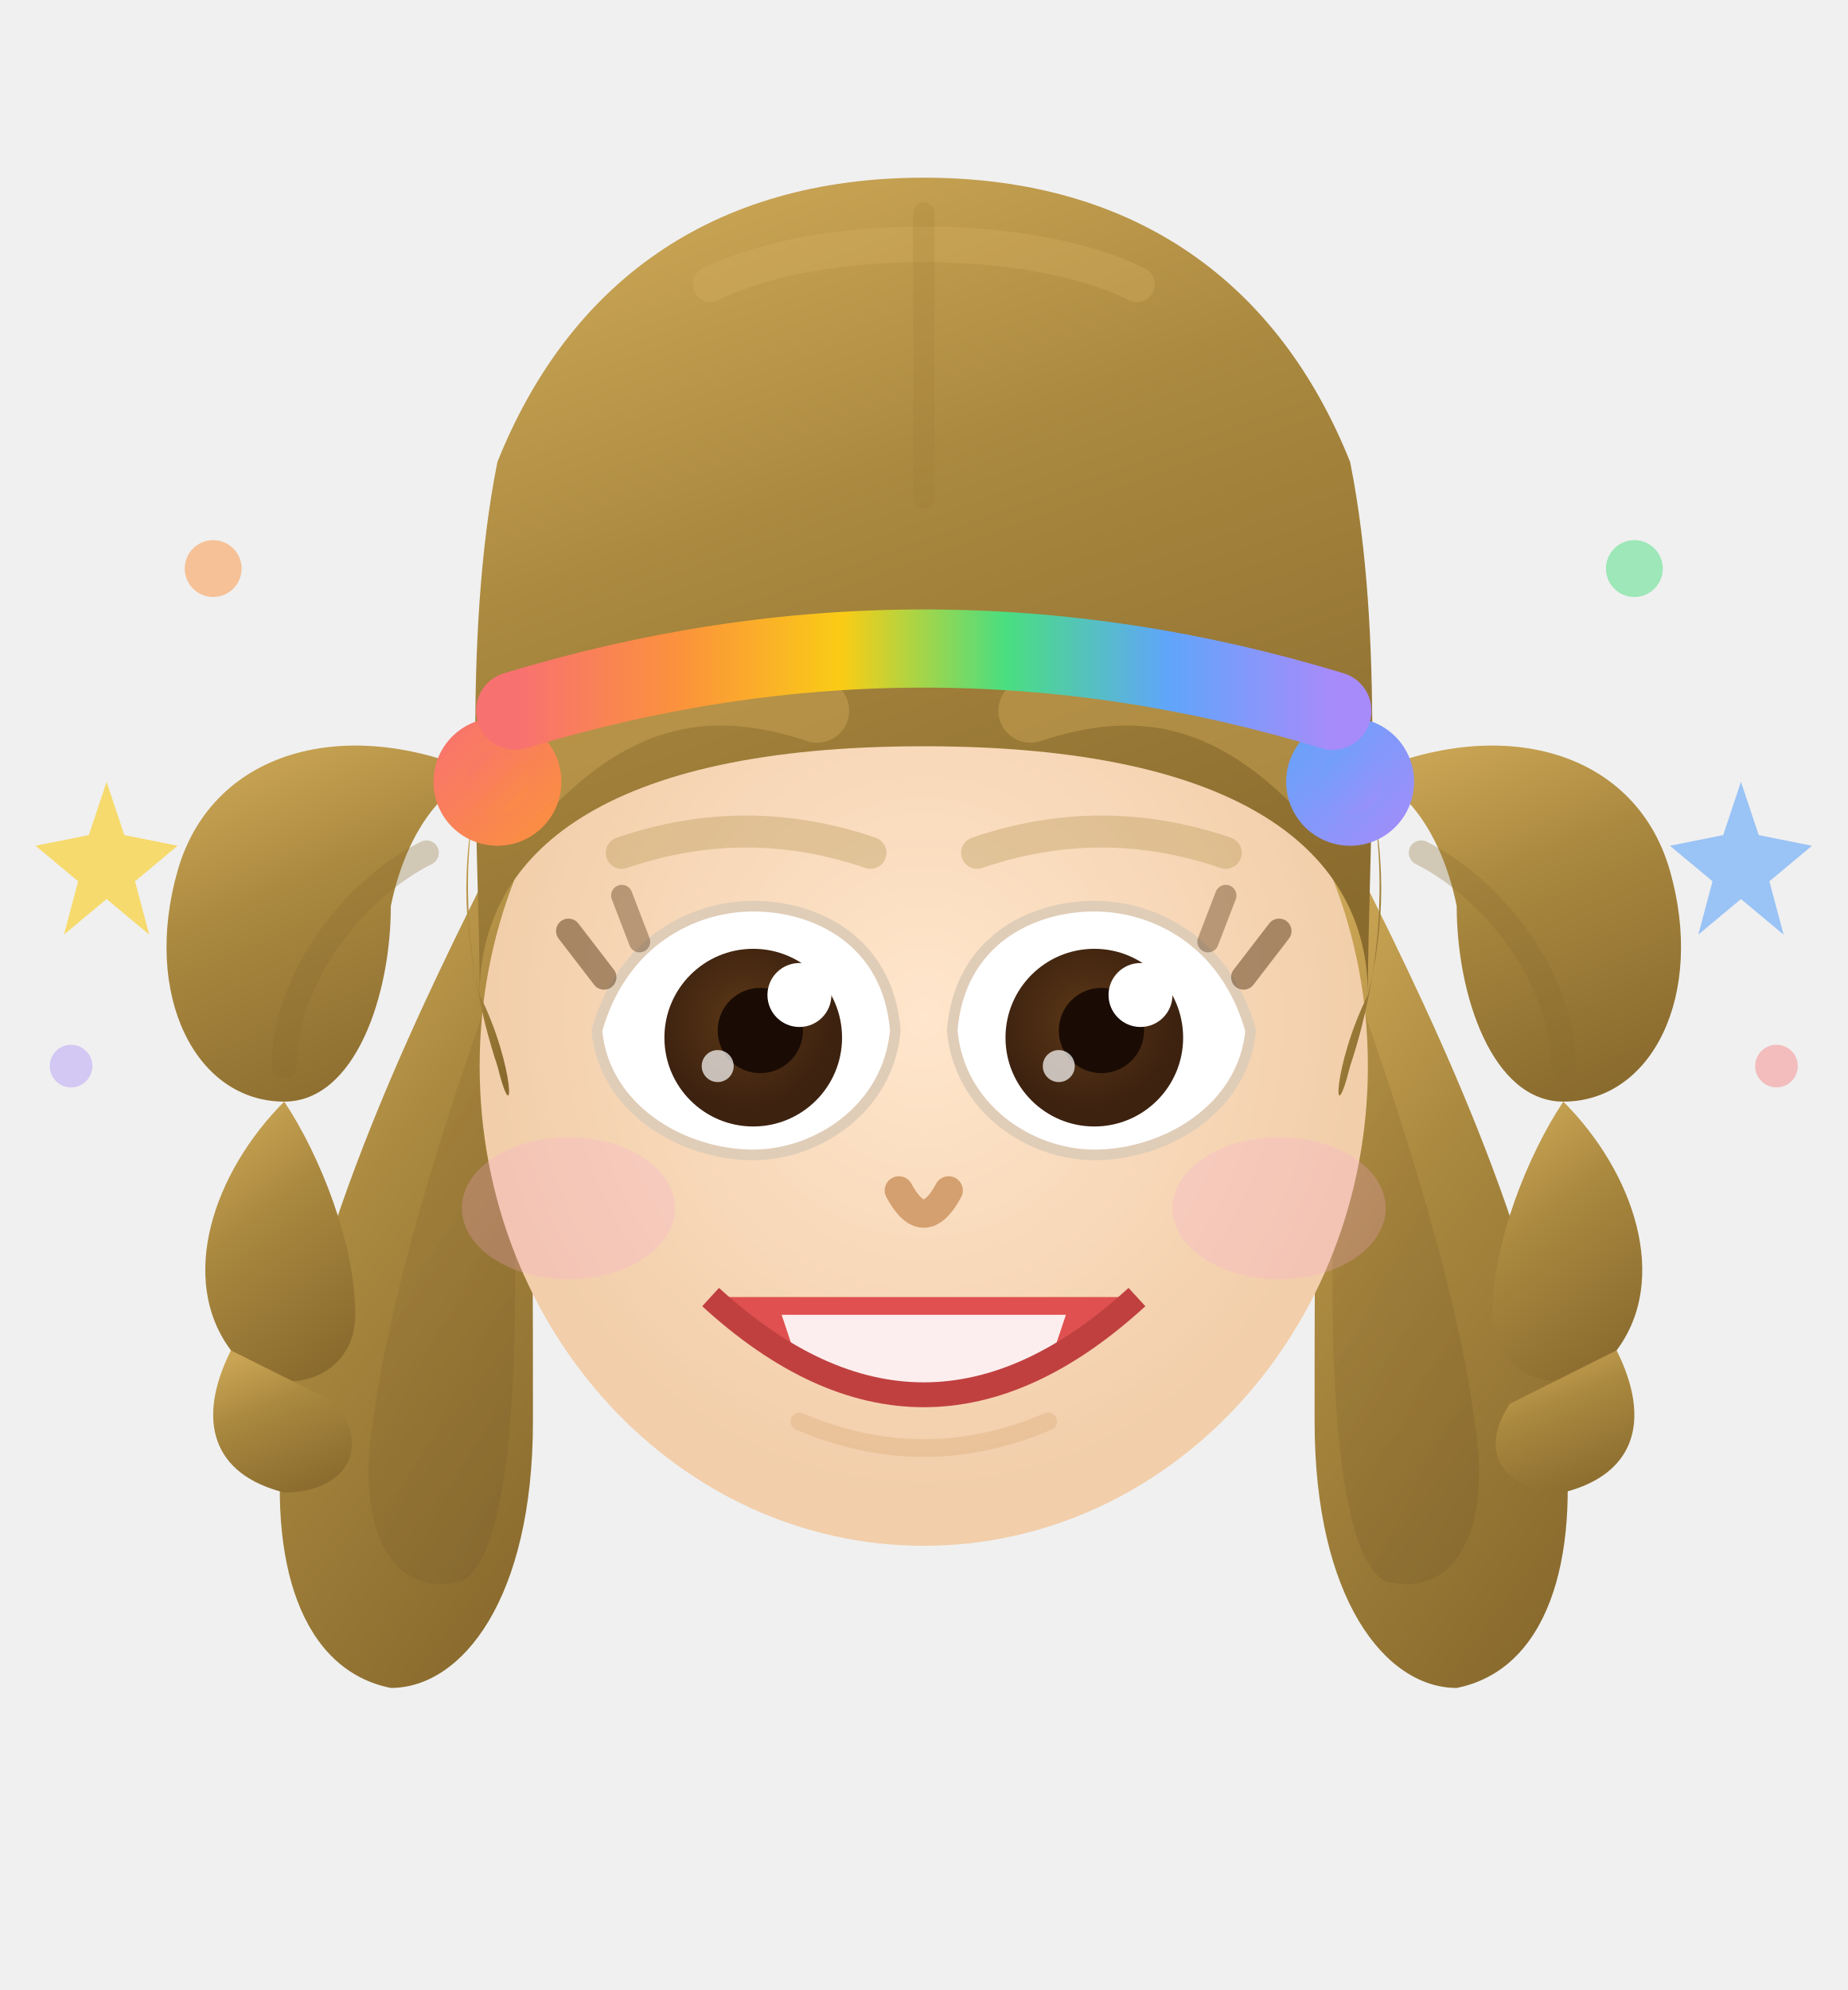
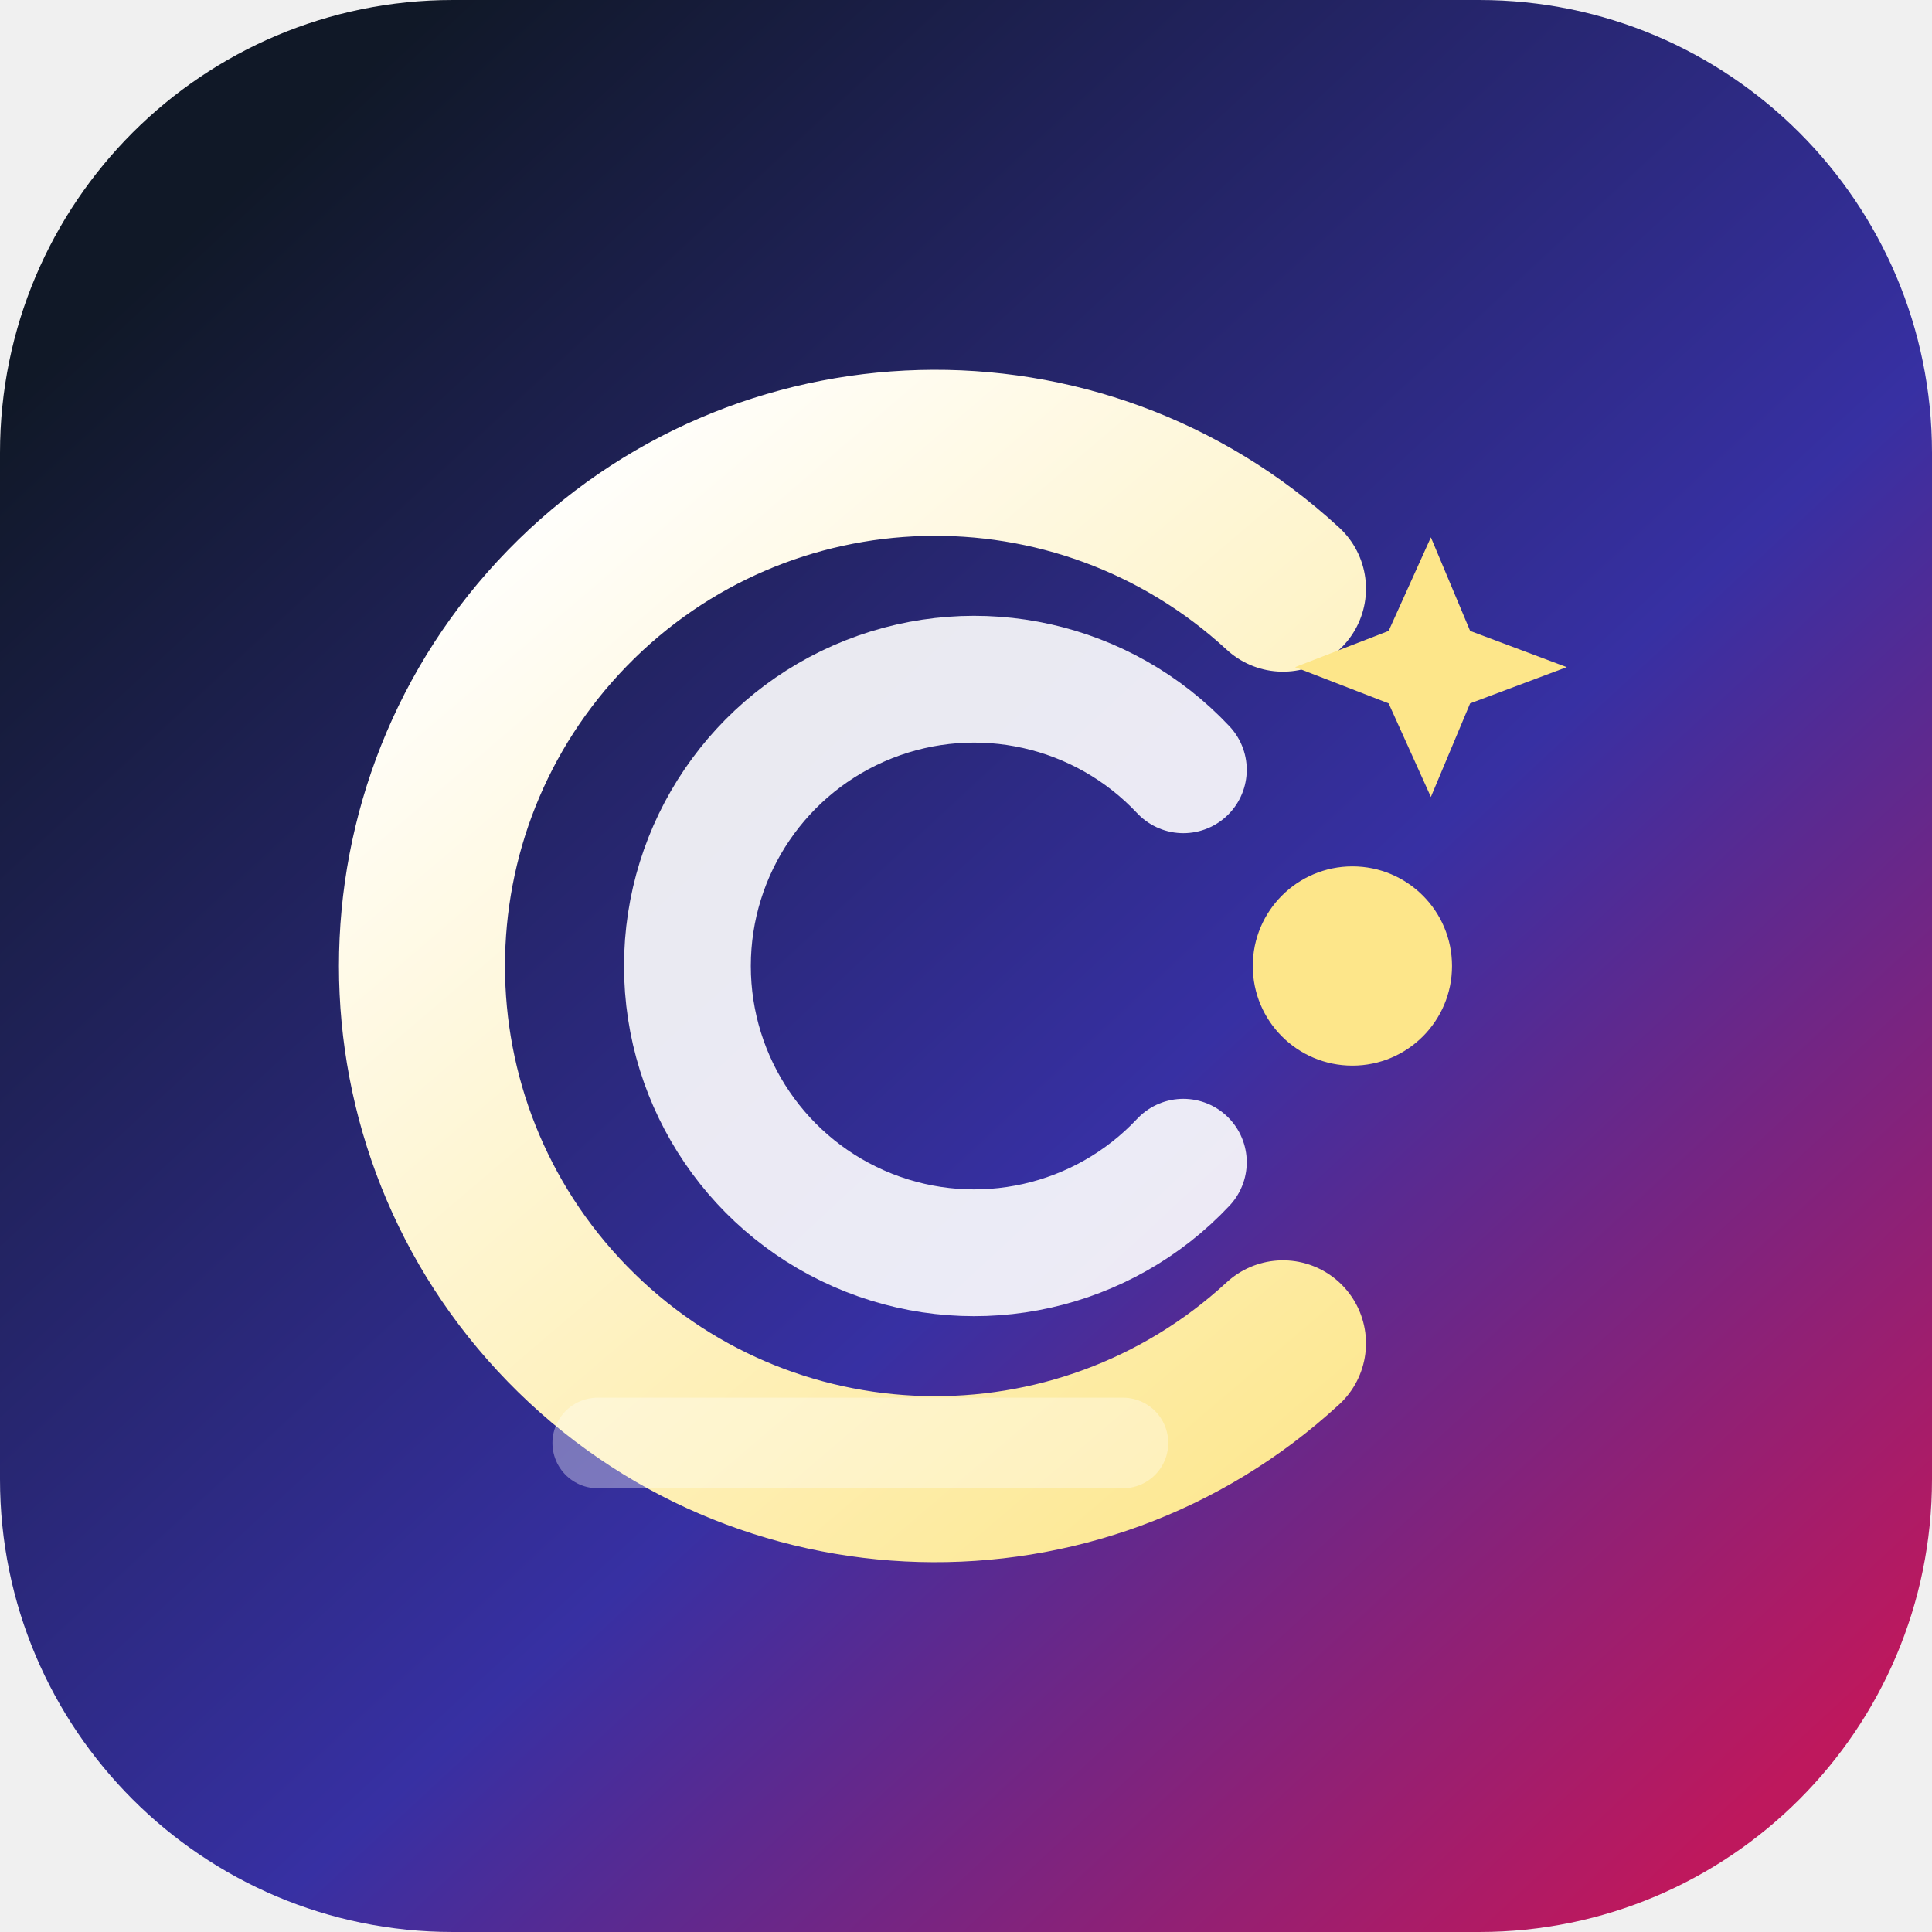
- <svg xmlns="http://www.w3.org/2000/svg" viewBox="0 0 52 56" fill="none" role="img" aria-label="Cleo's Club">
+ <svg xmlns="http://www.w3.org/2000/svg" width="64" height="64" viewBox="0 0 64 64" role="img" aria-label="Cleo's Club">
  <defs>
-     <linearGradient id="cleo-hair" x1="30%" y1="0%" x2="70%" y2="100%">
-       <stop offset="0%" stop-color="#c9a454" />
-       <stop offset="40%" stop-color="#a8873e" />
-       <stop offset="100%" stop-color="#8a6b2e" />
+     <linearGradient id="cleo-bg" x1="8" y1="6" x2="58" y2="60" gradientUnits="userSpaceOnUse">
+       <stop offset="0" stop-color="#101827" />
+       <stop offset="0.58" stop-color="#3730a3" />
+       <stop offset="1" stop-color="#be185d" />
    </linearGradient>
-     <linearGradient id="cleo-hair-shadow" x1="30%" y1="0%" x2="70%" y2="100%">
-       <stop offset="0%" stop-color="#9a7832" />
-       <stop offset="100%" stop-color="#7a5e2e" />
+     <linearGradient id="cleo-ring" x1="18" y1="15" x2="47" y2="49" gradientUnits="userSpaceOnUse">
+       <stop offset="0" stop-color="#ffffff" />
+       <stop offset="1" stop-color="#fde68a" />
    </linearGradient>
-     <radialGradient id="cleo-skin" cx="50%" cy="45%" r="50%">
-       <stop offset="0%" stop-color="#ffe6cc" />
-       <stop offset="100%" stop-color="#f2ceaa" />
-     </radialGradient>
-     <linearGradient id="cleo-band" x1="0%" y1="0%" x2="100%" y2="0%">
-       <stop offset="0%" stop-color="#f87171" />
-       <stop offset="20%" stop-color="#fb923c" />
-       <stop offset="40%" stop-color="#facc15" />
-       <stop offset="60%" stop-color="#4ade80" />
-       <stop offset="80%" stop-color="#60a5fa" />
-       <stop offset="100%" stop-color="#a78bfa" />
-     </linearGradient>
-     <linearGradient id="cleo-tie-l" x1="0%" y1="0%" x2="100%" y2="100%">
-       <stop offset="0%" stop-color="#f87171" />
-       <stop offset="100%" stop-color="#fb923c" />
-     </linearGradient>
-     <linearGradient id="cleo-tie-r" x1="0%" y1="0%" x2="100%" y2="100%">
-       <stop offset="0%" stop-color="#60a5fa" />
-       <stop offset="100%" stop-color="#a78bfa" />
-     </linearGradient>
-     <radialGradient id="cleo-iris" cx="45%" cy="40%" r="50%">
-       <stop offset="0%" stop-color="#5c3816" />
-       <stop offset="100%" stop-color="#3d2210" />
-     </radialGradient>
  </defs>
-   <path d="M14 24 C12 28, 9 34, 8 40 C7.5 44, 8.5 47, 11 47.5 C13 47.5, 15 45, 15 40 C15 34, 15 28, 14.5 24Z" fill="url(#cleo-hair)" />
-   <path d="M14.5 26 C13 30, 11 36, 10.5 40 C10 43, 11 45, 13 44.5 C14 44, 14.5 41, 14.5 36Z" fill="url(#cleo-hair-shadow)" opacity="0.35" />
-   <path d="M38 24 C40 28, 43 34, 44 40 C44.5 44, 43.5 47, 41 47.5 C39 47.5, 37 45, 37 40 C37 34, 37 28, 37.5 24Z" fill="url(#cleo-hair)" />
-   <path d="M37.5 26 C39 30, 41 36, 41.5 40 C42 43, 41 45, 39 44.5 C38 44, 37.5 41, 37.5 36Z" fill="url(#cleo-hair-shadow)" opacity="0.35" />
-   <ellipse cx="26" cy="30" rx="12.5" ry="13.5" fill="url(#cleo-skin)" />
-   <path d="M13.5 28 C13.5 24, 13 18, 14 13 C16 8, 20 5, 26 5 C32 5, 36 8, 38 13 C39 18, 38.5 24, 38.5 28 C38.5 24, 35 21, 26 21 C17 21, 13.5 24, 13.5 28Z" fill="url(#cleo-hair)" />
-   <path d="M13.5 28 C13 26, 13 24, 13.5 22 C13 24, 13 27, 14 30 C14.5 32, 14.5 30, 13.5 28Z" fill="url(#cleo-hair)" />
-   <path d="M38.5 28 C39 26, 39 24, 38.5 22 C39 24, 39 27, 38 30 C37.5 32, 37.5 30, 38.5 28Z" fill="url(#cleo-hair)" />
-   <path d="M20 8 C23 6.5, 29 6.5, 32 8" fill="none" stroke="#d4b060" stroke-width="1" stroke-linecap="round" opacity="0.35" />
-   <path d="M15 22 C17.5 19.5, 20 19, 23 20" fill="none" stroke="#c9a454" stroke-width="1.8" stroke-linecap="round" opacity="0.5" />
-   <path d="M29 20 C32 19, 34.5 19.5, 37 22" fill="none" stroke="#c9a454" stroke-width="1.8" stroke-linecap="round" opacity="0.5" />
-   <path d="M26 6 C26 8, 26 11, 26 14" fill="none" stroke="#9a7832" stroke-width="0.6" stroke-linecap="round" opacity="0.2" />
-   <path d="M14 22 C10 20, 6 21, 5 24.5 C4 28, 5.5 31, 8 31 C10 31, 11 28, 11 25.5 C11.5 23, 13 21.5, 14 22Z" fill="url(#cleo-hair)" />
-   <path d="M8 31 C6 33, 5 36, 6.5 38 C7.5 39.5, 10 39, 10 37 C10 35, 9 32.5, 8 31Z" fill="url(#cleo-hair)" />
-   <path d="M6.5 38 C5.5 40, 6 41.5, 8 42 C9.5 42, 10.5 41, 9.5 39.5" fill="url(#cleo-hair)" />
-   <path d="M12 24 C10 25, 8 27.5, 8 30" fill="none" stroke="#8a6b2e" stroke-width="0.7" stroke-linecap="round" opacity="0.3" />
-   <path d="M38 22 C42 20, 46 21, 47 24.5 C48 28, 46.5 31, 44 31 C42 31, 41 28, 41 25.5 C40.5 23, 39 21.5, 38 22Z" fill="url(#cleo-hair)" />
-   <path d="M44 31 C46 33, 47 36, 45.5 38 C44.5 39.5, 42 39, 42 37 C42 35, 43 32.5, 44 31Z" fill="url(#cleo-hair)" />
-   <path d="M45.5 38 C46.5 40, 46 41.5, 44 42 C42.5 42, 41.5 41, 42.5 39.5" fill="url(#cleo-hair)" />
-   <path d="M40 24 C42 25, 44 27.5, 44 30" fill="none" stroke="#8a6b2e" stroke-width="0.7" stroke-linecap="round" opacity="0.3" />
-   <circle cx="14" cy="22" r="1.8" fill="url(#cleo-tie-l)" />
-   <circle cx="14" cy="22" r="0.9" fill="url(#cleo-tie-l)" opacity="0.5" />
-   <circle cx="38" cy="22" r="1.8" fill="url(#cleo-tie-r)" />
-   <circle cx="38" cy="22" r="0.9" fill="url(#cleo-tie-r)" opacity="0.5" />
-   <path d="M14.5 20 Q26 16.5 37.5 20" fill="none" stroke="url(#cleo-band)" stroke-width="2.2" stroke-linecap="round" />
-   <path d="M16.8 29 C17.5 26.5, 19.5 25.5, 21.2 25.5 C23 25.5, 25 26.5, 25.2 29 C25 31.2, 23 32.5, 21.2 32.5 C19.2 32.5, 17 31.2, 16.8 29Z" fill="white" />
-   <path d="M16.8 29 C17.5 26.5, 19.5 25.5, 21.2 25.5 C23 25.5, 25 26.5, 25.2 29 C25 31.2, 23 32.5, 21.2 32.5 C19.2 32.5, 17 31.2, 16.8 29Z" fill="none" stroke="#e0cdb8" stroke-width="0.3" />
-   <circle cx="21.2" cy="29.2" r="2.5" fill="url(#cleo-iris)" />
-   <circle cx="21.4" cy="29" r="1.2" fill="#1a0c04" />
-   <circle cx="22.5" cy="28" r="0.9" fill="white" />
-   <circle cx="20.2" cy="30" r="0.45" fill="white" opacity="0.7" />
-   <path d="M26.8 29 C27 26.5, 29 25.5, 30.8 25.5 C32.5 25.5, 34.5 26.5, 35.2 29 C35 31.2, 32.8 32.5, 30.8 32.5 C29 32.5, 27 31.2, 26.8 29Z" fill="white" />
-   <path d="M26.8 29 C27 26.5, 29 25.5, 30.8 25.5 C32.5 25.5, 34.5 26.5, 35.2 29 C35 31.2, 32.8 32.5, 30.8 32.5 C29 32.5, 27 31.2, 26.8 29Z" fill="none" stroke="#e0cdb8" stroke-width="0.3" />
-   <circle cx="30.8" cy="29.2" r="2.5" fill="url(#cleo-iris)" />
-   <circle cx="31" cy="29" r="1.2" fill="#1a0c04" />
-   <circle cx="32.1" cy="28" r="0.9" fill="white" />
-   <circle cx="29.8" cy="30" r="0.45" fill="white" opacity="0.7" />
-   <path d="M17 27.5 L16 26.2" stroke="#5a3a18" stroke-width="0.7" stroke-linecap="round" opacity="0.5" />
-   <path d="M18 26.5 L17.5 25.2" stroke="#5a3a18" stroke-width="0.6" stroke-linecap="round" opacity="0.4" />
-   <path d="M35 27.5 L36 26.2" stroke="#5a3a18" stroke-width="0.7" stroke-linecap="round" opacity="0.5" />
-   <path d="M34 26.5 L34.5 25.2" stroke="#5a3a18" stroke-width="0.6" stroke-linecap="round" opacity="0.4" />
-   <path d="M17.5 24 Q21 22.8 24.5 24" stroke="#a8873e" stroke-width="0.9" fill="none" stroke-linecap="round" opacity="0.3" />
-   <path d="M27.5 24 Q31 22.8 34.5 24" stroke="#a8873e" stroke-width="0.9" fill="none" stroke-linecap="round" opacity="0.3" />
-   <path d="M25.3 33.5 Q26 34.8 26.7 33.5" stroke="#d4a070" stroke-width="0.8" fill="none" stroke-linecap="round" />
-   <path d="M20 36.5 Q26 42 32 36.5" fill="#e05050" />
-   <path d="M22 37 L30 37 L29.5 38.5 Q26 39.5 22.5 38.5Z" fill="white" opacity="0.9" />
-   <path d="M20 36.5 Q26 42 32 36.5" fill="none" stroke="#c04040" stroke-width="0.7" />
-   <path d="M22.5 40 Q26 41.5 29.5 40" fill="none" stroke="#d4a070" stroke-width="0.5" stroke-linecap="round" opacity="0.3" />
-   <ellipse cx="16" cy="34" rx="3" ry="2" fill="#f9a8d4" opacity="0.25" />
-   <ellipse cx="36" cy="34" rx="3" ry="2" fill="#f9a8d4" opacity="0.25" />
-   <path d="M3 22 L3.5 23.5 L5 23.8 L3.8 24.8 L4.2 26.3 L3 25.3 L1.8 26.3 L2.2 24.8 L1 23.8 L2.5 23.5Z" fill="#facc15" opacity="0.6" />
-   <path d="M49 22 L49.5 23.5 L51 23.8 L49.8 24.8 L50.2 26.3 L49 25.3 L47.8 26.3 L48.2 24.8 L47 23.8 L48.5 23.5Z" fill="#60a5fa" opacity="0.6" />
-   <circle cx="6" cy="16" r="0.8" fill="#fb923c" opacity="0.5" />
-   <circle cx="46" cy="16" r="0.8" fill="#4ade80" opacity="0.5" />
-   <circle cx="2" cy="30" r="0.6" fill="#a78bfa" opacity="0.4" />
-   <circle cx="50" cy="30" r="0.6" fill="#f87171" opacity="0.4" />
+   <rect width="64" height="64" rx="15" fill="url(#cleo-bg)" />
+   <path d="M42.5 19.5a17 17 0 1 0 0 25" fill="none" stroke="url(#cleo-ring)" stroke-width="5.5" stroke-linecap="round" />
+   <path d="M39.2 25.5a9.5 9.5 0 1 0 0 13" fill="none" stroke="#ffffff" stroke-width="4.2" stroke-linecap="round" opacity="0.9" />
+   <circle cx="44.8" cy="32" r="3.3" fill="#fde68a" />
+   <path d="M47.4 17.8l1.3 3.1 3.2 1.2-3.2 1.2-1.3 3.1-1.4-3.1-3.1-1.2 3.1-1.2 1.4-3.1Z" fill="#fde68a" />
+   <path d="M19.8 47.8h17.4" fill="none" stroke="#ffffff" stroke-width="3" stroke-linecap="round" opacity="0.35" />
</svg>
